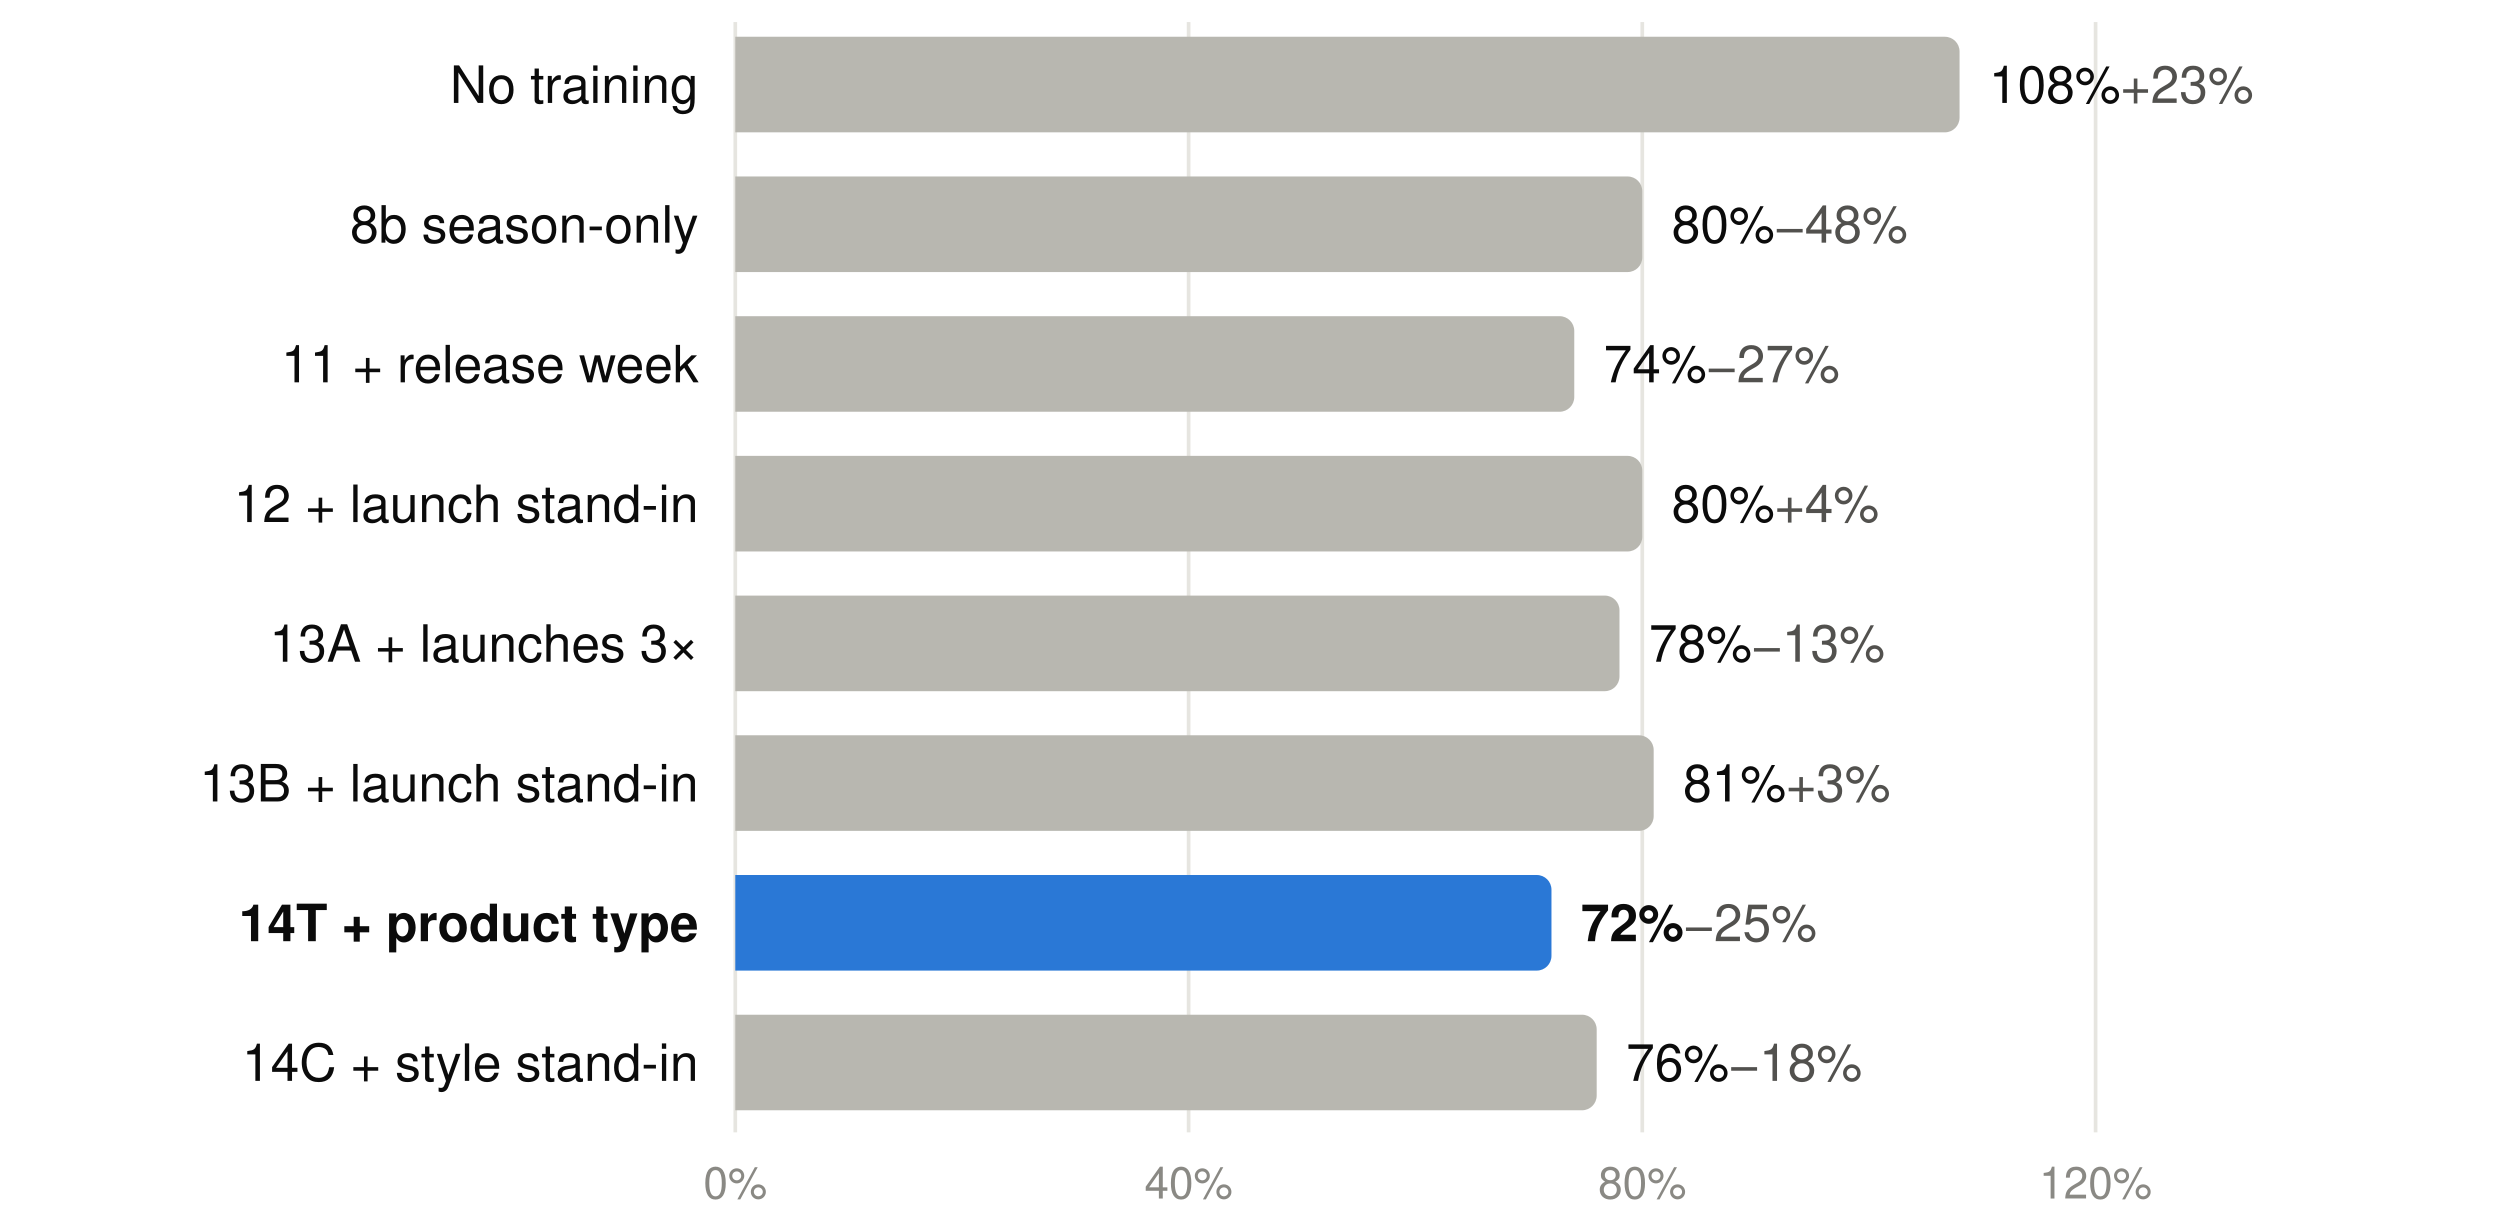
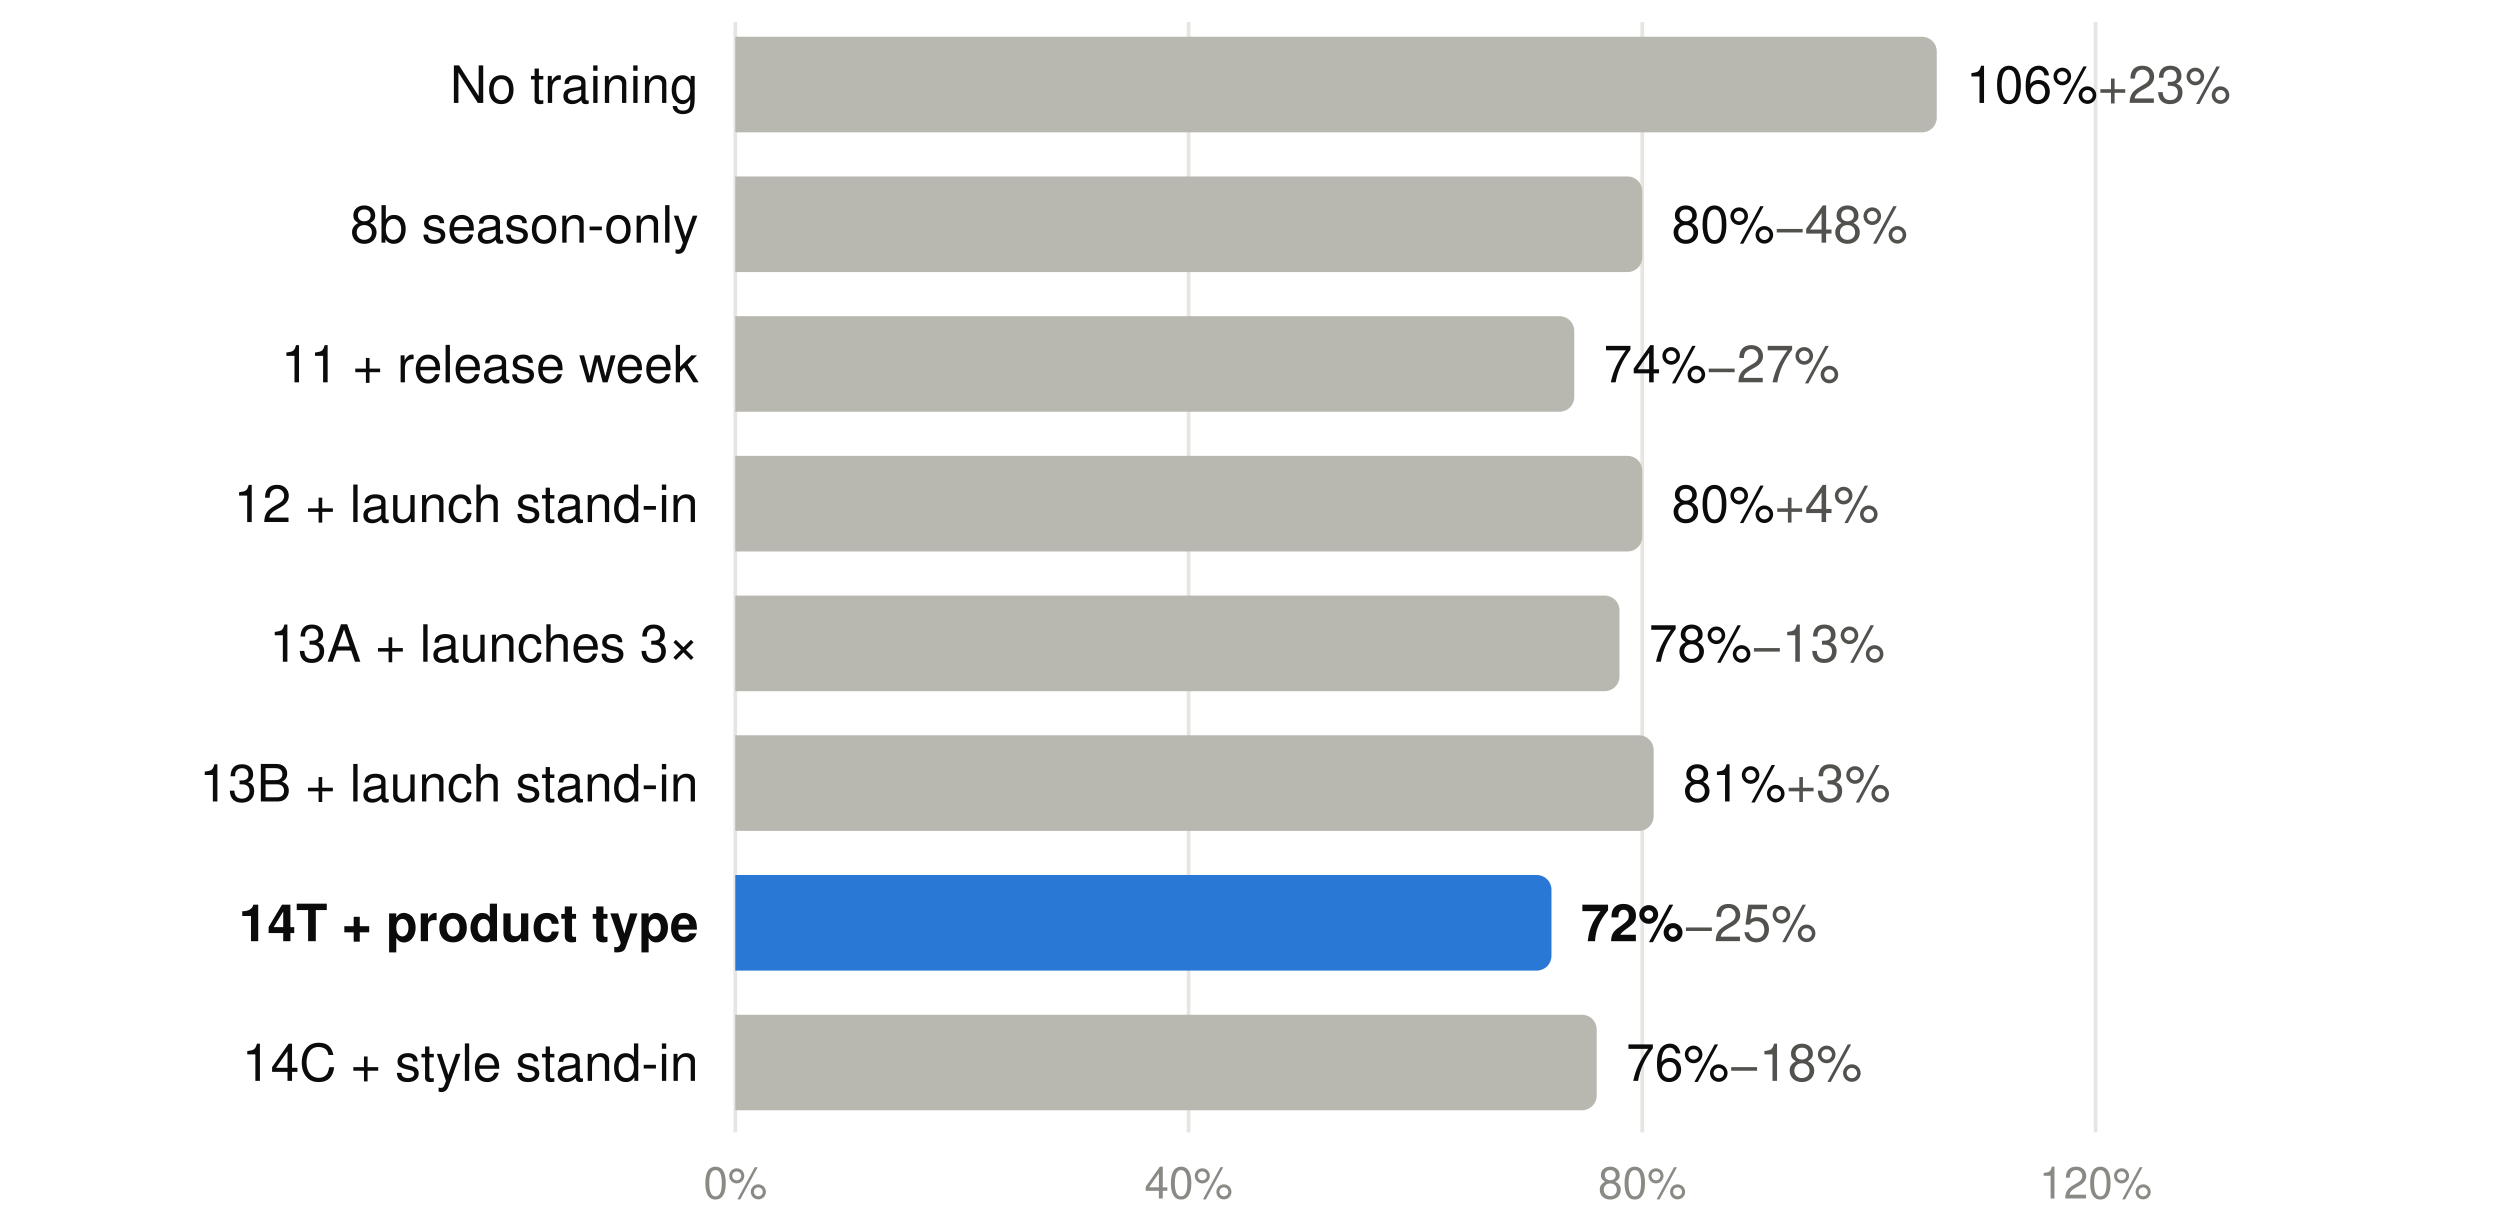
<svg xmlns="http://www.w3.org/2000/svg" viewBox="0 0 680 334" width="100%" style="max-width:680px;background:#fff" role="img" aria-label="Every round on the full test" font-family="-apple-system,Segoe UI,Helvetica,Arial,sans-serif">
  <line x1="200.0" y1="6" x2="200.0" y2="308" stroke="#e6e5e0" stroke-width="1" />
  <text x="200.0" y="326" font-size="12" fill="#8a8984" text-anchor="middle">0%</text>
  <line x1="323.3" y1="6" x2="323.3" y2="308" stroke="#e6e5e0" stroke-width="1" />
  <text x="323.3" y="326" font-size="12" fill="#8a8984" text-anchor="middle">40%</text>
  <line x1="446.7" y1="6" x2="446.7" y2="308" stroke="#e6e5e0" stroke-width="1" />
  <text x="446.7" y="326" font-size="12" fill="#8a8984" text-anchor="middle">80%</text>
  <line x1="570.0" y1="6" x2="570.0" y2="308" stroke="#e6e5e0" stroke-width="1" />
  <text x="570.0" y="326" font-size="12" fill="#8a8984" text-anchor="middle">120%</text>
  <text x="190" y="28" font-size="14" fill="#0b0b0b" font-weight="400" text-anchor="end">No training</text>
-   <path d="M200,10 h329.0 a4,4 0 0 1 4,4 v18 a4,4 0 0 1 -4,4 h-329.0 z" fill="#b8b7b0" />
-   <text x="541.0" y="28" font-size="14" fill="#0b0b0b" font-weight="400">108%<tspan fill="#52514e" font-weight="400"> +23%</tspan>
+   <path d="M200,10 h322.8 a4,4 0 0 1 4,4 v18 a4,4 0 0 1 -4,4 h-322.8 z" fill="#b8b7b0" />
+   <text x="534.8" y="28" font-size="14" fill="#0b0b0b" font-weight="400">106%<tspan fill="#52514e" font-weight="400"> +23%</tspan>
  </text>
  <text x="190" y="66" font-size="14" fill="#0b0b0b" font-weight="400" text-anchor="end">8b season-only</text>
  <path d="M200,48 h242.7 a4,4 0 0 1 4,4 v18 a4,4 0 0 1 -4,4 h-242.7 z" fill="#b8b7b0" />
  <text x="454.7" y="66" font-size="14" fill="#0b0b0b" font-weight="400">80%<tspan fill="#52514e" font-weight="400"> −48%</tspan>
  </text>
  <text x="190" y="104" font-size="14" fill="#0b0b0b" font-weight="400" text-anchor="end">11 + release week</text>
  <path d="M200,86 h224.2 a4,4 0 0 1 4,4 v18 a4,4 0 0 1 -4,4 h-224.2 z" fill="#b8b7b0" />
  <text x="436.2" y="104" font-size="14" fill="#0b0b0b" font-weight="400">74%<tspan fill="#52514e" font-weight="400"> −27%</tspan>
  </text>
  <text x="190" y="142" font-size="14" fill="#0b0b0b" font-weight="400" text-anchor="end">12 + launch stand-in</text>
  <path d="M200,124 h242.7 a4,4 0 0 1 4,4 v18 a4,4 0 0 1 -4,4 h-242.7 z" fill="#b8b7b0" />
  <text x="454.7" y="142" font-size="14" fill="#0b0b0b" font-weight="400">80%<tspan fill="#52514e" font-weight="400"> +4%</tspan>
  </text>
  <text x="190" y="180" font-size="14" fill="#0b0b0b" font-weight="400" text-anchor="end">13A + launches 3×</text>
  <path d="M200,162 h236.5 a4,4 0 0 1 4,4 v18 a4,4 0 0 1 -4,4 h-236.5 z" fill="#b8b7b0" />
  <text x="448.5" y="180" font-size="14" fill="#0b0b0b" font-weight="400">78%<tspan fill="#52514e" font-weight="400"> −13%</tspan>
  </text>
  <text x="190" y="218" font-size="14" fill="#0b0b0b" font-weight="400" text-anchor="end">13B + launch stand-in</text>
  <path d="M200,200 h245.8 a4,4 0 0 1 4,4 v18 a4,4 0 0 1 -4,4 h-245.8 z" fill="#b8b7b0" />
  <text x="457.8" y="218" font-size="14" fill="#0b0b0b" font-weight="400">81%<tspan fill="#52514e" font-weight="400"> +3%</tspan>
  </text>
  <text x="190" y="256" font-size="14" fill="#0b0b0b" font-weight="600" text-anchor="end">14T + product type</text>
  <path d="M200,238 h218.0 a4,4 0 0 1 4,4 v18 a4,4 0 0 1 -4,4 h-218.0 z" fill="#2a78d6" />
  <text x="430.0" y="256" font-size="14" fill="#0b0b0b" font-weight="600">72%<tspan fill="#52514e" font-weight="400"> −25%</tspan>
  </text>
  <text x="190" y="294" font-size="14" fill="#0b0b0b" font-weight="400" text-anchor="end">14C + style stand-in</text>
  <path d="M200,276 h230.3 a4,4 0 0 1 4,4 v18 a4,4 0 0 1 -4,4 h-230.3 z" fill="#b8b7b0" />
  <text x="442.3" y="294" font-size="14" fill="#0b0b0b" font-weight="400">76%<tspan fill="#52514e" font-weight="400"> −18%</tspan>
  </text>
</svg>
